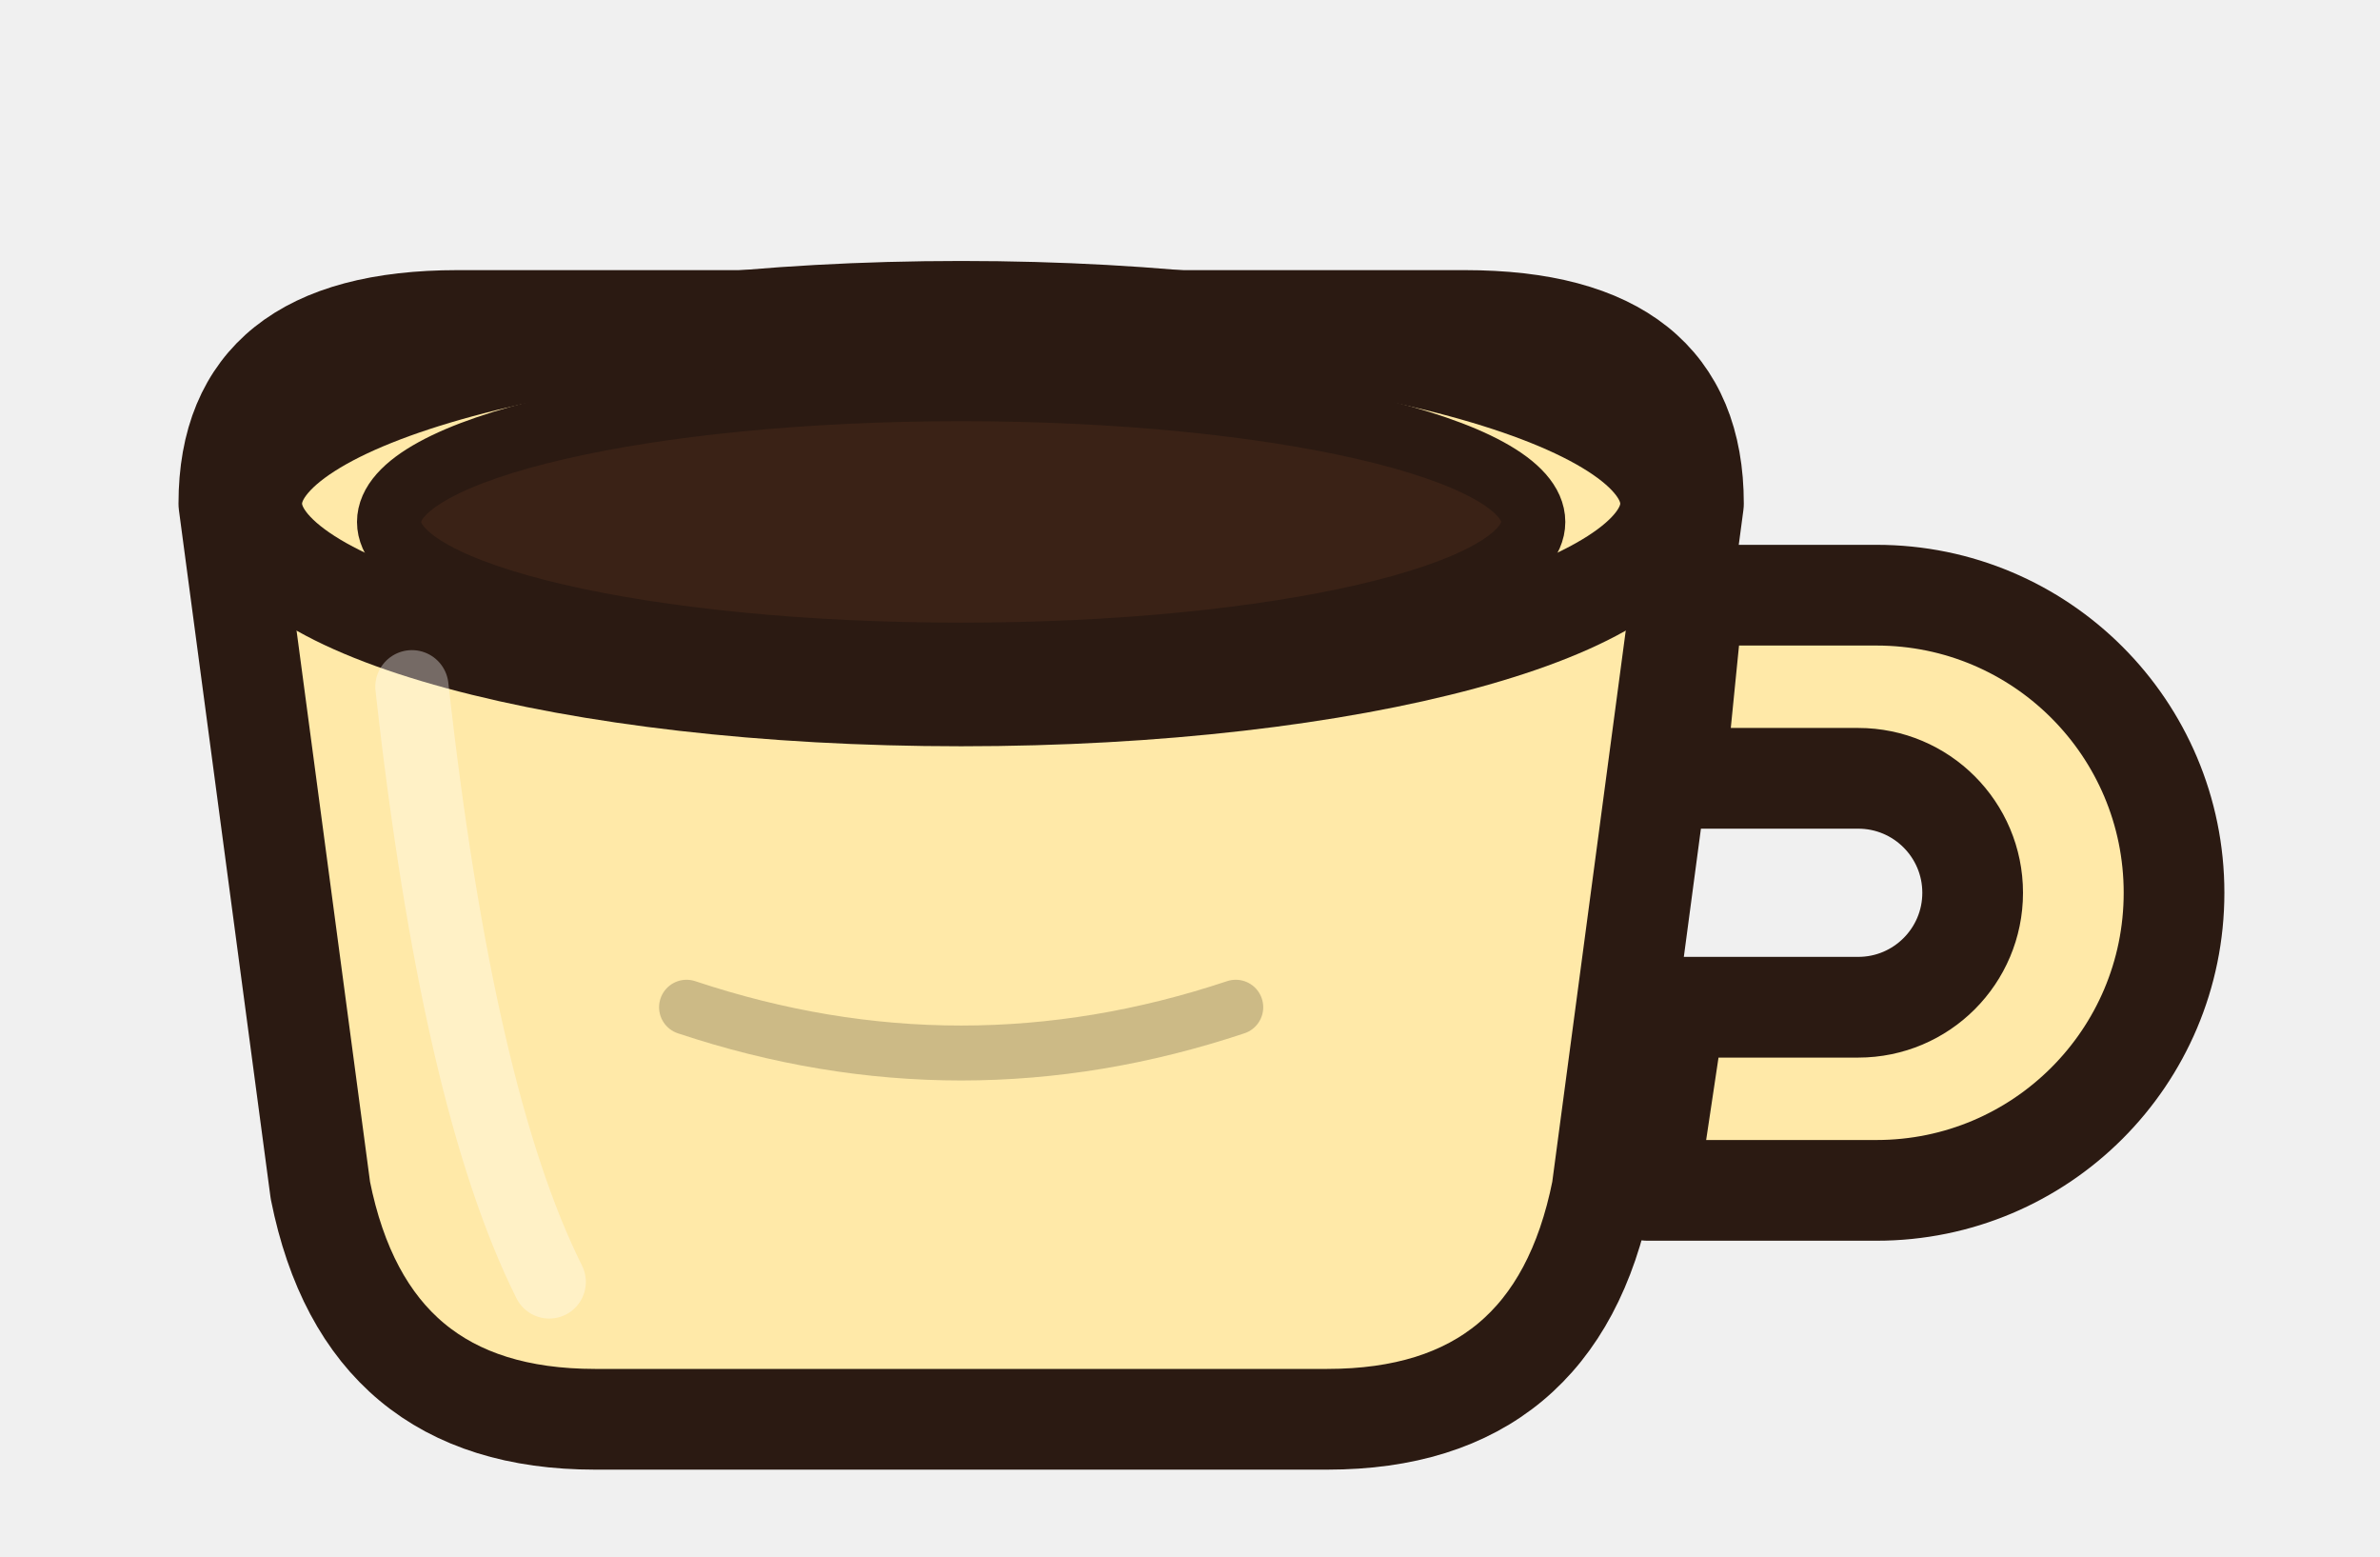
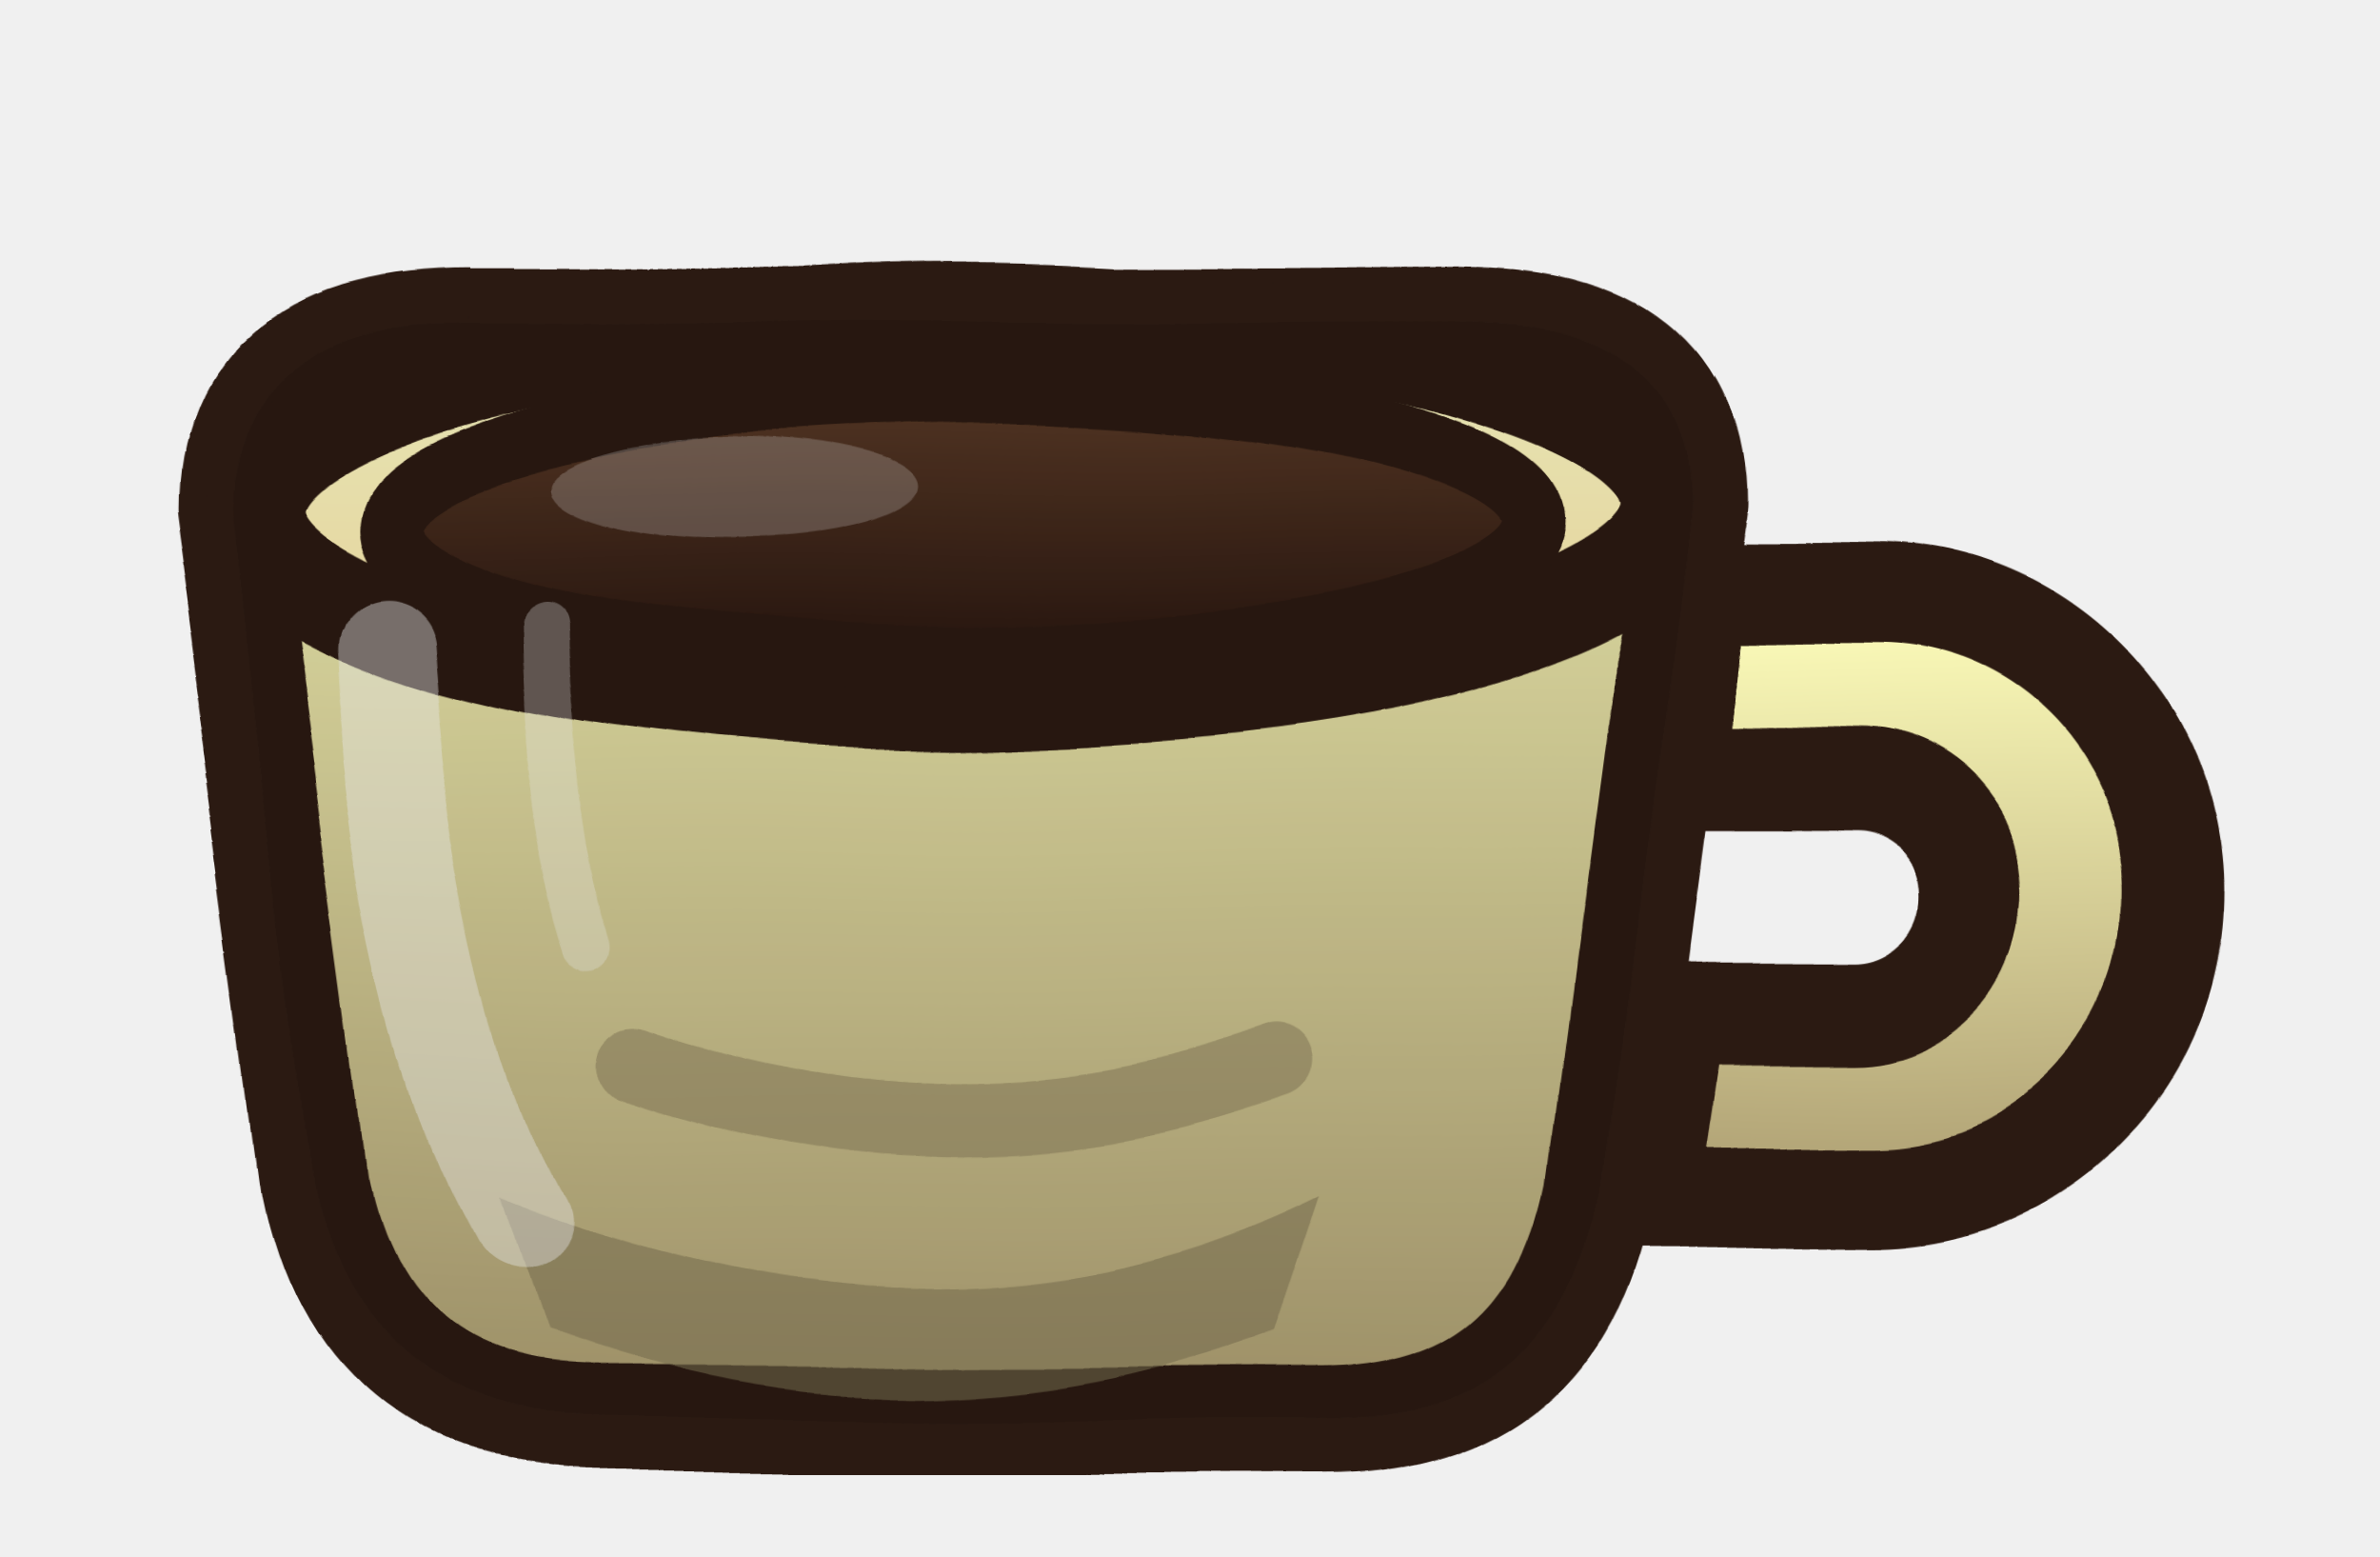
<svg xmlns="http://www.w3.org/2000/svg" viewBox="0 0 52 34">
-   <g stroke-linecap="round" stroke-linejoin="round">
-     <path d="M5 11 q0 -4 5 -4 h22 q5 0 5 4 l-2 15 q-1 5 -6 5 h-16 q-5 0 -6 -5 z" fill="#ffe9a8" stroke="#2b1a12" stroke-width="2.2" />
-     <path d="M37 13 h4 a6.5 6.5 0 0 1 0 13 h-5 l0.6 -4 h4 a2.5 2.5 0 0 0 0 -5 h-4 z" fill="#ffe9a8" stroke="#2b1a12" stroke-width="2.2" />
-     <path d="M5.5 11 a15.5 4.2 0 1 0 31.0 0 a15.5 4.2 0 1 0 -31.0 0 z" fill="#ffe9a8" stroke="#2b1a12" stroke-width="2.2" />
-     <path d="M8.5 11.4 a12.5 2.9 0 1 0 25.0 0 a12.5 2.9 0 1 0 -25.0 0 z" fill="#3a2216" stroke="#2b1a12" stroke-width="1.4" />
-     <path d="M9 15 q1 9 3 13" fill="none" stroke="#ffffff" stroke-width="1.6" opacity="0.35" />
-     <path d="M15 22 q6 2 12 0" fill="none" stroke="#998b64" stroke-width="1.2" opacity="0.5" />
+   <defs>
+     <filter id="grain" x="-5%" y="-5%" width="110%" height="110%">
+       <feTurbulence type="fractalNoise" baseFrequency="1.1" numOctaves="2" seed="5" result="noise" />
+       <feColorMatrix in="noise" type="saturate" values="0" result="grey" />
+       <feComponentTransfer in="grey" result="soft">
+         <feFuncA type="table" tableValues="0 0.16" />
+       </feComponentTransfer>
+       <feComposite in="soft" in2="SourceGraphic" operator="in" result="clipped" />
+       <feBlend in="SourceGraphic" in2="clipped" mode="multiply" />
+     </filter>
+     <filter id="wobble" x="-5%" y="-5%" width="110%" height="110%">
+       <feTurbulence type="fractalNoise" baseFrequency="0.06" numOctaves="2" seed="9" result="t" />
+       <feDisplacementMap in="SourceGraphic" in2="t" scale="1.1" xChannelSelector="R" yChannelSelector="G" />
+     </filter>
+     <linearGradient id="body" x1="0" y1="0" x2="0" y2="1">
+       <stop offset="0" stop-color="#ffffbc" />
+       <stop offset="1" stop-color="#ad9e72" />
+     </linearGradient>
+     <linearGradient id="rim" x1="0" y1="0" x2="0" y2="1">
+       <stop offset="0" stop-color="#ffffcc" />
+       <stop offset="1" stop-color="#ffe9a8" />
+     </linearGradient>
+     <linearGradient id="coffee" x1="0" y1="0" x2="0" y2="1">
+       <stop offset="0" stop-color="#5a3a26" />
+       <stop offset="1" stop-color="#2a1710" />
+     </linearGradient>
+   </defs>
+   <g stroke-linecap="round" stroke-linejoin="round" filter="url(#wobble)">
+     <path d="M5 11 q0 -4 5 -4 h22 q5 0 5 4 l-2 15 q-1 5 -6 5 h-16 q-5 0 -6 -5 z" fill="url(#body)" stroke="#2b1a12" stroke-width="2.4" />
+     <path d="M37 13 h4 a6.5 6.5 0 0 1 0 13 h-5 l0.6 -4 h4 a2.5 2.5 0 0 0 0 -5 h-4 z" fill="url(#body)" stroke="#2b1a12" stroke-width="2.2" />
+     <path d="M11 26 q10 4 18 0 l-1 3 q-8 3 -16 0 z" fill="#7f7454" stroke="none" stroke-width="0" opacity="0.55" />
+     <path d="M5.5 11 a15.5 4.2 0 1 0 31.0 0 a15.5 4.2 0 1 0 -31.0 0 z" fill="url(#rim)" stroke="#2b1a12" stroke-width="2.2" />
+     <path d="M8.5 11.4 a12.5 2.9 0 1 0 25.0 0 a12.5 2.9 0 1 0 -25.0 0 z" fill="url(#coffee)" stroke="#2b1a12" stroke-width="1.4" />
+     <path d="M12 10.6 a4 1.1 0 1 0 8 0 a4 1.1 0 1 0 -8 0 z" fill="#ffffff" stroke="none" stroke-width="0" opacity="0.22" />
+     <path d="M8.5 14 q0.5 8 3 12.5" fill="none" stroke="#ffffff" stroke-width="2.2" opacity="0.42" />
+     <path d="M12 13.5 q0 4 1 7" fill="none" stroke="#ffffff" stroke-width="1" opacity="0.3" />
+     <path d="M14 23 q7 2.5 14 0" fill="none" stroke="#8c805c" stroke-width="1.6" opacity="0.55" />
+     <path d="M5 11 q0 -4 5 -4 h22 q5 0 5 4 l-2 15 q-1 5 -6 5 h-16 q-5 0 -6 -5 z" fill="#000" stroke="none" stroke-width="0" filter="url(#grain)" opacity="0.10" />
  </g>
</svg>
